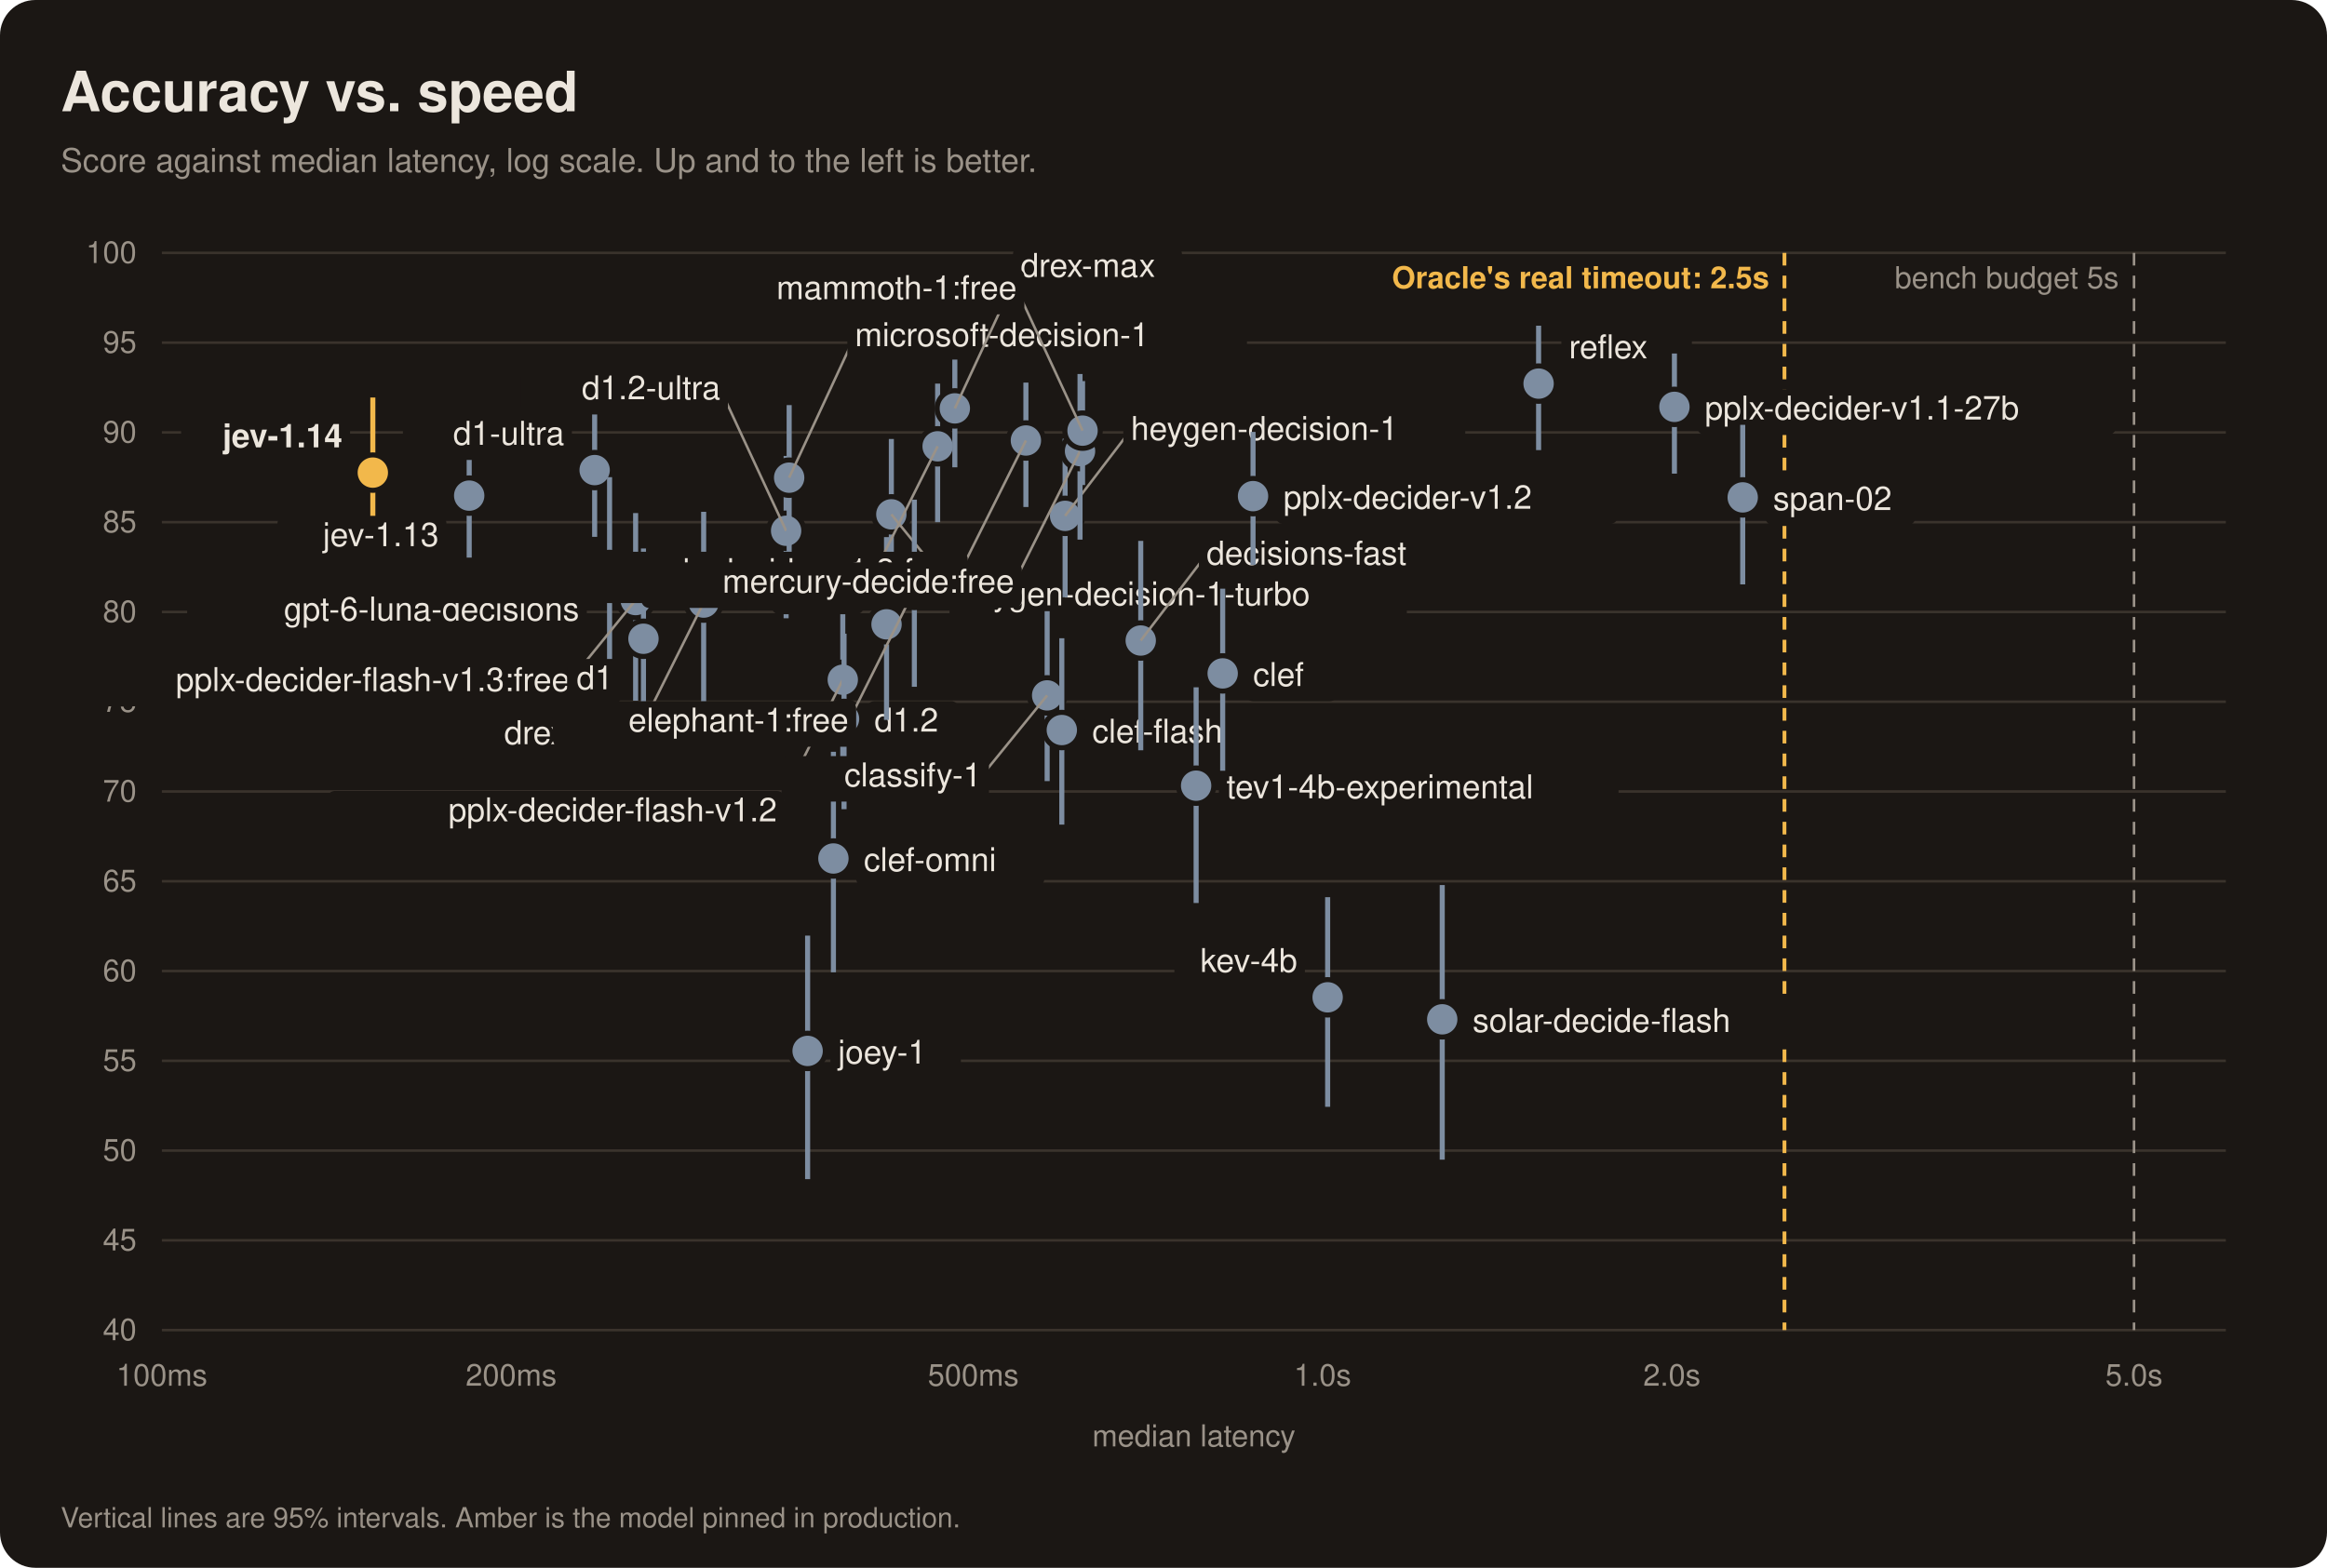
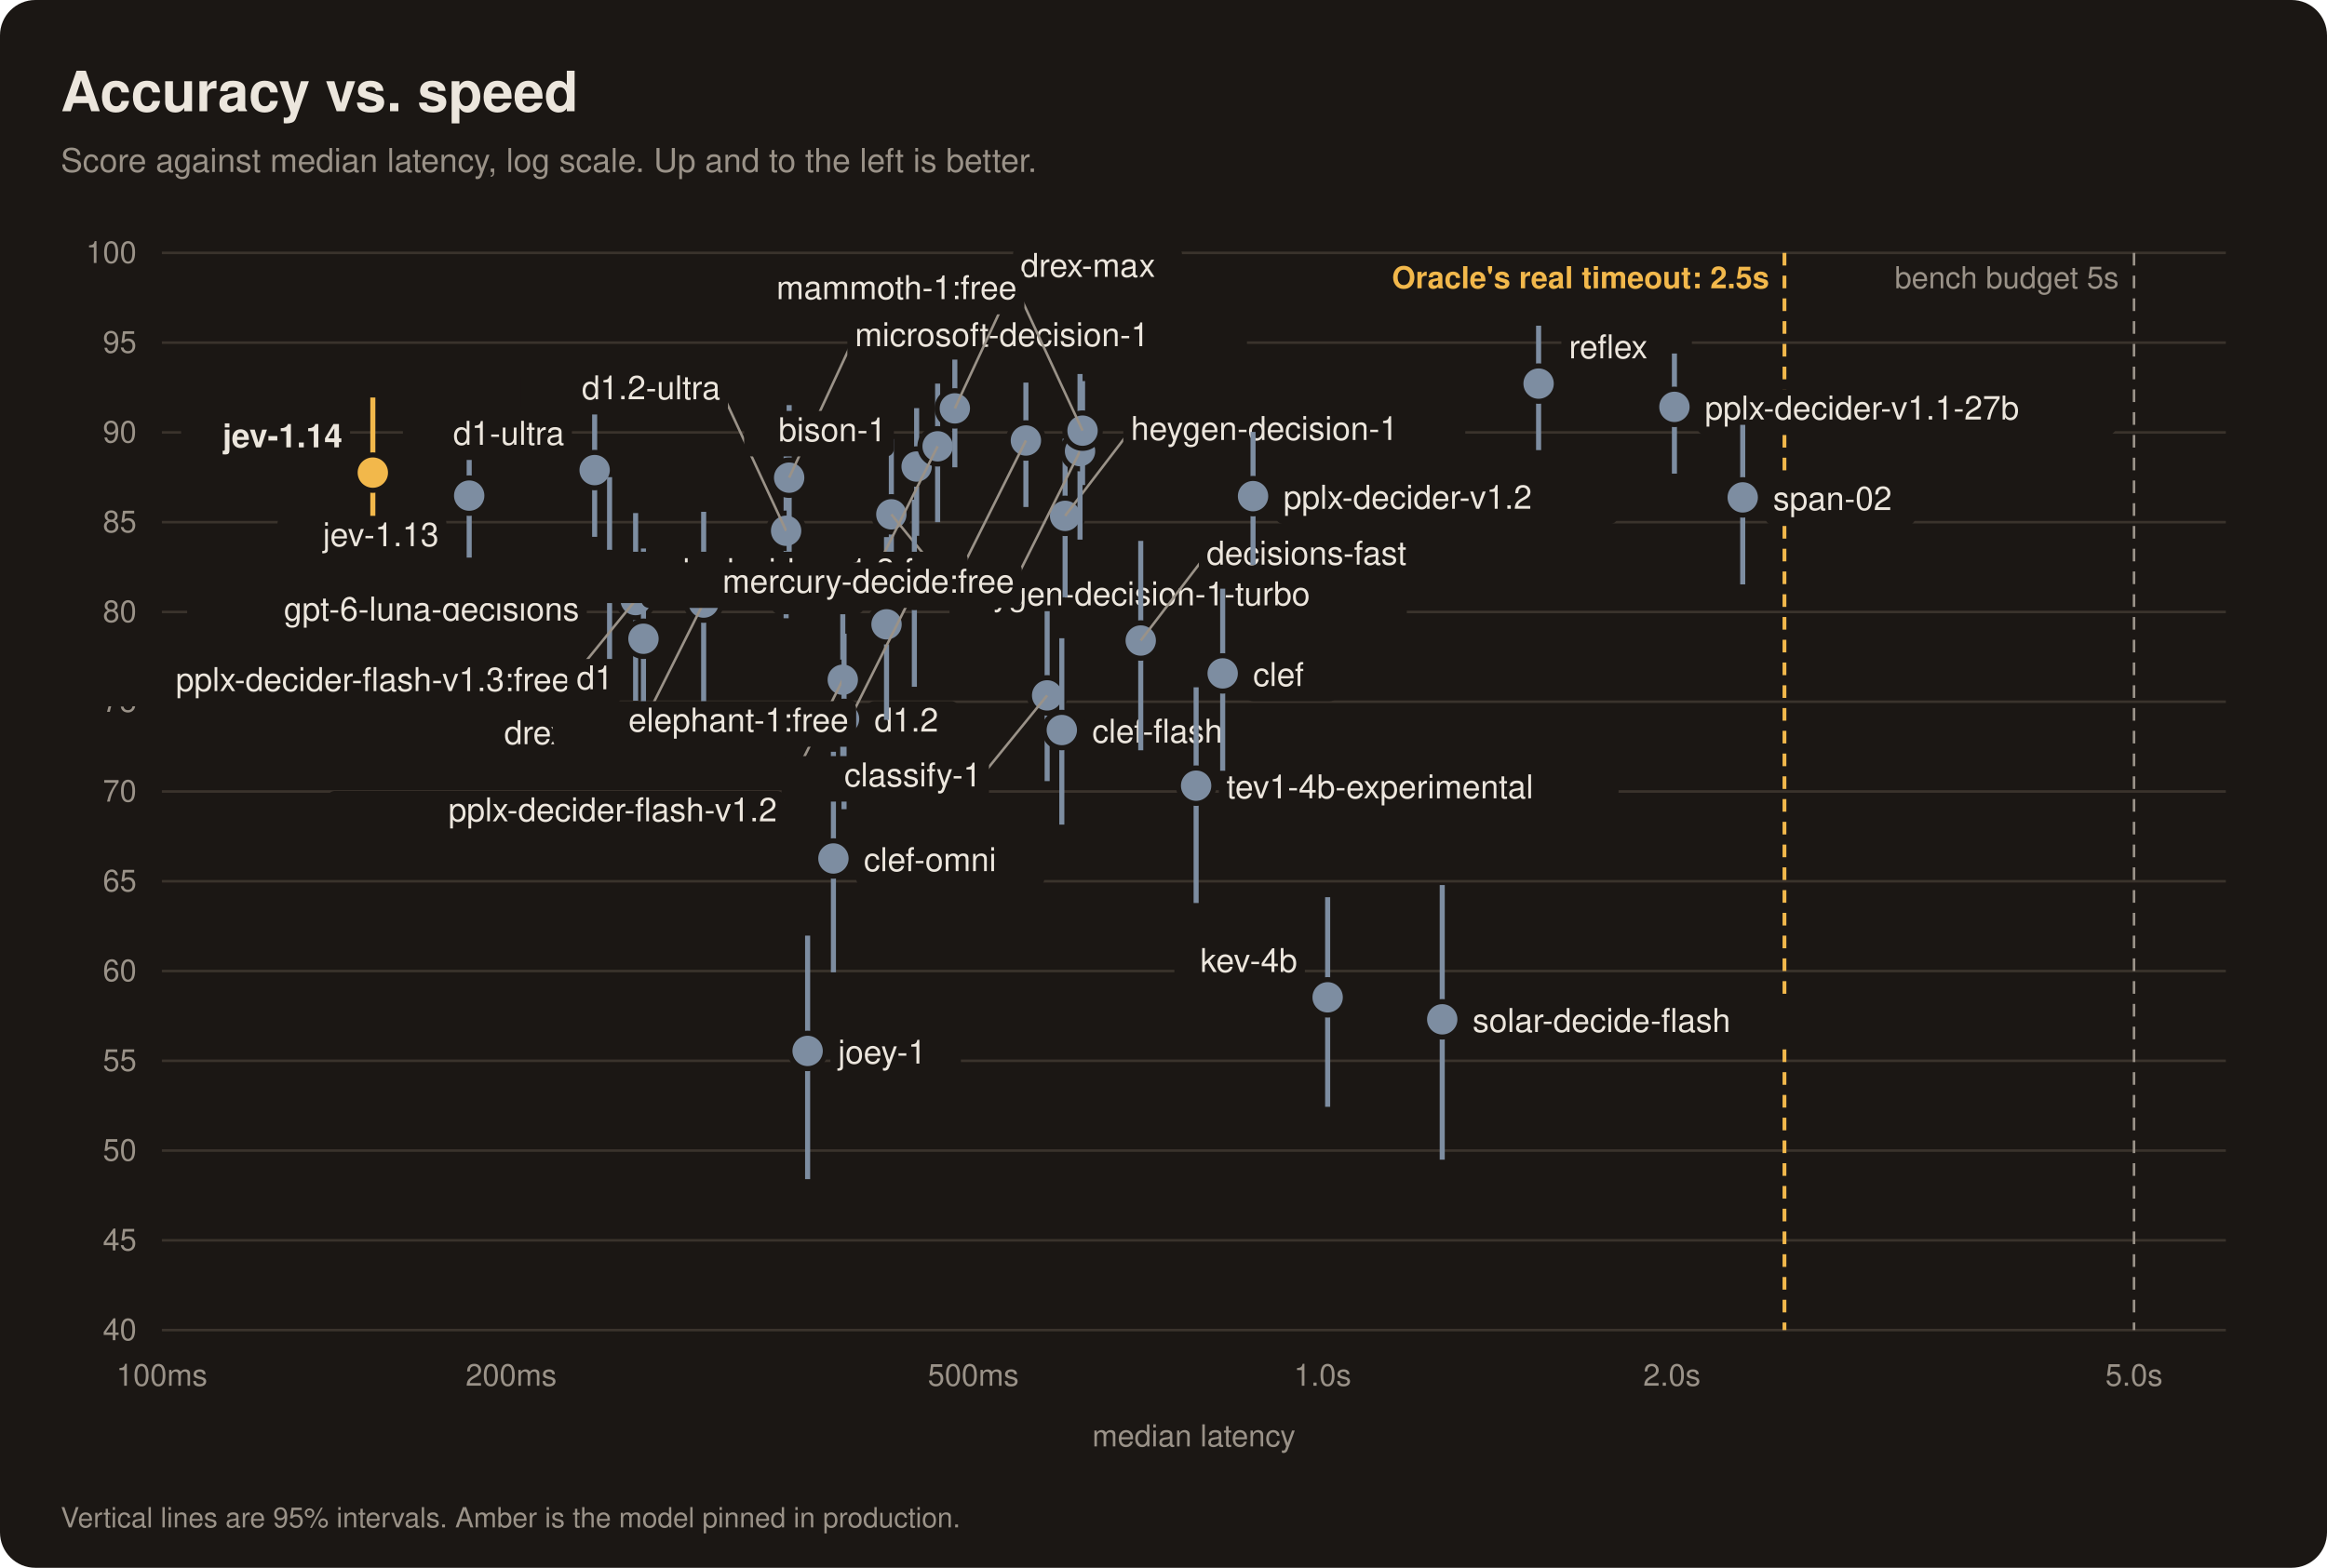
<svg xmlns="http://www.w3.org/2000/svg" viewBox="0 0 920 620" width="920" role="img" aria-label="Accuracy vs. speed" font-family="-apple-system,BlinkMacSystemFont,'Segoe UI',Helvetica,Arial,sans-serif">
  <rect width="920" height="620" rx="14" fill="#1b1714" />
  <text x="24.0" y="44.0" font-size="22" font-weight="700" fill="#ece6dd" text-anchor="start">Accuracy vs. speed</text>
  <text x="24.0" y="68.0" font-size="13" font-weight="400" fill="#9a9288" text-anchor="start">Score against median latency, log scale. Up and to the left is better.</text>
  <line x1="64.0" y1="526.0" x2="880.0" y2="526.0" stroke="#3a332c" stroke-width="1.0" />
  <text x="54.0" y="530.0" font-size="12" font-weight="400" fill="#9a9288" text-anchor="end">40</text>
  <line x1="64.0" y1="490.5" x2="880.0" y2="490.5" stroke="#3a332c" stroke-width="1.0" />
  <text x="54.0" y="494.5" font-size="12" font-weight="400" fill="#9a9288" text-anchor="end">45</text>
  <line x1="64.0" y1="455.0" x2="880.0" y2="455.0" stroke="#3a332c" stroke-width="1.0" />
  <text x="54.0" y="459.0" font-size="12" font-weight="400" fill="#9a9288" text-anchor="end">50</text>
  <line x1="64.0" y1="419.5" x2="880.0" y2="419.5" stroke="#3a332c" stroke-width="1.0" />
  <text x="54.0" y="423.5" font-size="12" font-weight="400" fill="#9a9288" text-anchor="end">55</text>
  <line x1="64.0" y1="384.0" x2="880.0" y2="384.0" stroke="#3a332c" stroke-width="1.0" />
  <text x="54.0" y="388.0" font-size="12" font-weight="400" fill="#9a9288" text-anchor="end">60</text>
  <line x1="64.0" y1="348.5" x2="880.0" y2="348.5" stroke="#3a332c" stroke-width="1.0" />
  <text x="54.0" y="352.5" font-size="12" font-weight="400" fill="#9a9288" text-anchor="end">65</text>
  <line x1="64.0" y1="313.0" x2="880.0" y2="313.0" stroke="#3a332c" stroke-width="1.0" />
  <text x="54.0" y="317.0" font-size="12" font-weight="400" fill="#9a9288" text-anchor="end">70</text>
  <line x1="64.0" y1="277.5" x2="880.0" y2="277.5" stroke="#3a332c" stroke-width="1.0" />
  <text x="54.0" y="281.5" font-size="12" font-weight="400" fill="#9a9288" text-anchor="end">75</text>
  <line x1="64.0" y1="242.0" x2="880.0" y2="242.0" stroke="#3a332c" stroke-width="1.0" />
  <text x="54.0" y="246.0" font-size="12" font-weight="400" fill="#9a9288" text-anchor="end">80</text>
  <line x1="64.0" y1="206.5" x2="880.0" y2="206.5" stroke="#3a332c" stroke-width="1.0" />
  <text x="54.0" y="210.5" font-size="12" font-weight="400" fill="#9a9288" text-anchor="end">85</text>
  <line x1="64.0" y1="171.0" x2="880.0" y2="171.0" stroke="#3a332c" stroke-width="1.0" />
  <text x="54.0" y="175.0" font-size="12" font-weight="400" fill="#9a9288" text-anchor="end">90</text>
  <line x1="64.0" y1="135.5" x2="880.0" y2="135.5" stroke="#3a332c" stroke-width="1.0" />
  <text x="54.0" y="139.5" font-size="12" font-weight="400" fill="#9a9288" text-anchor="end">95</text>
  <line x1="64.0" y1="100.0" x2="880.0" y2="100.0" stroke="#3a332c" stroke-width="1.0" />
  <text x="54.0" y="104.0" font-size="12" font-weight="400" fill="#9a9288" text-anchor="end">100</text>
  <text x="64.0" y="548.0" font-size="12" font-weight="400" fill="#9a9288" text-anchor="middle">100ms</text>
  <text x="202.1" y="548.0" font-size="12" font-weight="400" fill="#9a9288" text-anchor="middle">200ms</text>
  <text x="384.8" y="548.0" font-size="12" font-weight="400" fill="#9a9288" text-anchor="middle">500ms</text>
  <text x="522.9" y="548.0" font-size="12" font-weight="400" fill="#9a9288" text-anchor="middle">1.0s</text>
  <text x="661.0" y="548.0" font-size="12" font-weight="400" fill="#9a9288" text-anchor="middle">2.0s</text>
  <text x="843.7" y="548.0" font-size="12" font-weight="400" fill="#9a9288" text-anchor="middle">5.0s</text>
  <text x="472.0" y="572.0" font-size="12" font-weight="400" fill="#9a9288" text-anchor="middle">median latency</text>
  <line x1="705.5" y1="100.0" x2="705.5" y2="526.0" stroke="#f2b84b" stroke-width="1.5" stroke-dasharray="5 4" />
  <text x="699.5" y="114.0" font-size="12" font-weight="600" fill="#f2b84b" text-anchor="end">Oracle's real timeout: 2.5s</text>
  <line x1="843.7" y1="100.0" x2="843.7" y2="526.0" stroke="#9a9288" stroke-width="1.0" stroke-dasharray="5 4" />
  <text x="837.7" y="114.0" font-size="12" font-weight="400" fill="#9a9288" text-anchor="end">bench budget 5s</text>
  <line x1="147.4" y1="219.2" x2="147.4" y2="157.2" stroke="#f2b84b" stroke-width="2.0" />
  <circle cx="147.4" cy="186.9" r="7" fill="#f2b84b" stroke="#1b1714" stroke-width="2" />
  <rect x="71.6" y="164.9" width="66.8" height="18.0" rx="3.0" fill="#1b1714" />
  <text x="135.4" y="176.9" font-size="13" font-weight="700" fill="#ece6dd" text-anchor="end">jev-1.14</text>
  <line x1="185.5" y1="232.1" x2="185.5" y2="164.3" stroke="#7d8da1" stroke-width="2.0" />
  <circle cx="185.5" cy="196.0" r="7" fill="#7d8da1" stroke="#1b1714" stroke-width="2" />
  <rect x="109.7" y="204.0" width="66.8" height="18.0" rx="3.0" fill="#1b1714" />
  <text x="173.5" y="216.0" font-size="13" font-weight="500" fill="#ece6dd" text-anchor="end">jev-1.13</text>
  <line x1="235.1" y1="212.3" x2="235.1" y2="162.9" stroke="#7d8da1" stroke-width="2.0" />
  <circle cx="235.1" cy="185.9" r="7" fill="#7d8da1" stroke="#1b1714" stroke-width="2" />
  <rect x="159.3" y="163.9" width="66.8" height="18.0" rx="3.0" fill="#1b1714" />
  <text x="223.1" y="175.9" font-size="13" font-weight="500" fill="#ece6dd" text-anchor="end">d1-ultra</text>
  <line x1="241.0" y1="268.6" x2="241.0" y2="188.7" stroke="#7d8da1" stroke-width="2.0" />
  <circle cx="241.0" cy="225.4" r="7" fill="#7d8da1" stroke="#1b1714" stroke-width="2" />
  <rect x="74.0" y="233.4" width="158.0" height="18.0" rx="3.0" fill="#1b1714" />
  <text x="229.0" y="245.4" font-size="13" font-weight="500" fill="#ece6dd" text-anchor="end">gpt-6-luna-decisions</text>
  <line x1="251.3" y1="277.1" x2="251.3" y2="202.9" stroke="#7d8da1" stroke-width="2.0" />
  <circle cx="251.3" cy="237.3" r="7" fill="#7d8da1" stroke="#1b1714" stroke-width="2" />
  <line x1="251.3" y1="237.3" x2="225.3" y2="269.3" stroke="#9a9288" stroke-width="1.0" />
  <rect x="9.5" y="261.3" width="218.8" height="18.0" rx="3.0" fill="#1b1714" />
  <text x="225.3" y="273.3" font-size="13" font-weight="500" fill="#ece6dd" text-anchor="end">pplx-decider-flash-v1.3:free</text>
  <line x1="254.4" y1="293.8" x2="254.4" y2="216.9" stroke="#7d8da1" stroke-width="2.0" />
  <circle cx="254.4" cy="252.6" r="7" fill="#7d8da1" stroke="#1b1714" stroke-width="2" />
  <rect x="224.2" y="260.6" width="21.2" height="18.0" rx="3.0" fill="#1b1714" />
  <text x="242.4" y="272.6" font-size="13" font-weight="500" fill="#ece6dd" text-anchor="end">d1</text>
  <line x1="278.2" y1="277.8" x2="278.2" y2="202.4" stroke="#7d8da1" stroke-width="2.0" />
  <circle cx="278.2" cy="238.3" r="7" fill="#7d8da1" stroke="#1b1714" stroke-width="2" />
  <line x1="278.2" y1="238.3" x2="252.2" y2="290.3" stroke="#9a9288" stroke-width="1.0" />
  <rect x="180.8" y="282.3" width="74.4" height="18.0" rx="3.0" fill="#1b1714" />
  <text x="252.2" y="294.3" font-size="13" font-weight="500" fill="#ece6dd" text-anchor="end">drex-v1.5</text>
  <line x1="310.8" y1="244.5" x2="310.8" y2="180.3" stroke="#7d8da1" stroke-width="2.0" />
  <circle cx="310.8" cy="209.9" r="7" fill="#7d8da1" stroke="#1b1714" stroke-width="2" />
  <line x1="310.8" y1="209.9" x2="284.8" y2="153.9" stroke="#9a9288" stroke-width="1.0" />
  <rect x="205.8" y="145.9" width="82.0" height="18.0" rx="3.0" fill="#1b1714" />
  <text x="284.8" y="157.9" font-size="13" font-weight="500" fill="#ece6dd" text-anchor="end">d1.2-ultra</text>
  <line x1="312.0" y1="221.5" x2="312.0" y2="160.2" stroke="#7d8da1" stroke-width="2.0" />
  <circle cx="312.0" cy="188.9" r="7" fill="#7d8da1" stroke="#1b1714" stroke-width="2" />
  <line x1="312.0" y1="188.9" x2="338.0" y2="132.9" stroke="#9a9288" stroke-width="1.0" />
  <rect x="335.0" y="124.9" width="158.0" height="18.0" rx="3.0" fill="#1b1714" />
  <text x="338.0" y="136.9" font-size="13" font-weight="500" fill="#ece6dd" text-anchor="start">microsoft-decision-1</text>
  <line x1="319.3" y1="466.3" x2="319.3" y2="370.0" stroke="#7d8da1" stroke-width="2.0" />
  <circle cx="319.3" cy="415.6" r="7" fill="#7d8da1" stroke="#1b1714" stroke-width="2" />
  <rect x="328.3" y="408.6" width="51.6" height="18.0" rx="3.0" fill="#1b1714" />
  <text x="331.3" y="420.6" font-size="13" font-weight="500" fill="#ece6dd" text-anchor="start">joey-1</text>
  <line x1="329.5" y1="384.5" x2="329.5" y2="297.3" stroke="#7d8da1" stroke-width="2.0" />
  <circle cx="329.5" cy="339.5" r="7" fill="#7d8da1" stroke="#1b1714" stroke-width="2" />
  <rect x="338.5" y="332.5" width="74.4" height="18.0" rx="3.0" fill="#1b1714" />
  <text x="341.5" y="344.5" font-size="13" font-weight="500" fill="#ece6dd" text-anchor="start">clef-omni</text>
  <line x1="333.2" y1="311.7" x2="333.2" y2="232.1" stroke="#7d8da1" stroke-width="2.0" />
  <circle cx="333.2" cy="268.8" r="7" fill="#7d8da1" stroke="#1b1714" stroke-width="2" />
  <line x1="333.2" y1="268.8" x2="307.2" y2="320.8" stroke="#9a9288" stroke-width="1.0" />
  <rect x="129.4" y="312.8" width="180.8" height="18.0" rx="3.0" fill="#1b1714" />
  <text x="307.2" y="324.8" font-size="13" font-weight="500" fill="#ece6dd" text-anchor="end">pplx-decider-flash-v1.2</text>
  <line x1="333.7" y1="320.0" x2="333.7" y2="250.6" stroke="#7d8da1" stroke-width="2.0" />
  <circle cx="333.7" cy="284.3" r="7" fill="#7d8da1" stroke="#1b1714" stroke-width="2" />
  <rect x="342.7" y="277.3" width="36.4" height="18.0" rx="3.0" fill="#1b1714" />
  <text x="345.7" y="289.3" font-size="13" font-weight="500" fill="#ece6dd" text-anchor="start">d1.2</text>
  <line x1="350.5" y1="284.7" x2="350.5" y2="212.4" stroke="#7d8da1" stroke-width="2.0" />
  <circle cx="350.5" cy="246.9" r="7" fill="#7d8da1" stroke="#1b1714" stroke-width="2" />
  <rect x="305.1" y="224.9" width="36.4" height="18.0" rx="3.0" fill="#1b1714" />
  <text x="338.5" y="236.9" font-size="13" font-weight="500" fill="#ece6dd" text-anchor="end">d1.1</text>
  <line x1="352.4" y1="233.3" x2="352.4" y2="173.6" stroke="#7d8da1" stroke-width="2.0" />
  <circle cx="352.4" cy="203.4" r="7" fill="#7d8da1" stroke="#1b1714" stroke-width="2" />
  <line x1="352.4" y1="203.4" x2="378.4" y2="235.4" stroke="#9a9288" stroke-width="1.0" />
  <rect x="375.4" y="227.4" width="180.8" height="18.0" rx="3.0" fill="#1b1714" />
  <text x="378.4" y="239.4" font-size="13" font-weight="500" fill="#ece6dd" text-anchor="start">heygen-decision-1-turbo</text>
  <line x1="361.5" y1="271.6" x2="361.5" y2="197.6" stroke="#7d8da1" stroke-width="2.0" />
  <circle cx="361.5" cy="233.3" r="7" fill="#7d8da1" stroke="#1b1714" stroke-width="2" />
  <line x1="361.5" y1="233.3" x2="335.5" y2="285.3" stroke="#9a9288" stroke-width="1.0" />
  <rect x="218.5" y="277.3" width="120.0" height="18.0" rx="3.0" fill="#1b1714" />
  <text x="335.5" y="289.3" font-size="13" font-weight="500" fill="#ece6dd" text-anchor="end">elephant-1:free</text>
+   <line x1="362.4" y1="211.9" x2="362.4" y2="161.4" stroke="#7d8da1" stroke-width="2.0" />
+   <circle cx="362.4" cy="184.5" r="7" fill="#7d8da1" stroke="#1b1714" stroke-width="2" />
+   <rect x="294.2" y="162.5" width="59.2" height="18.0" rx="3.0" fill="#1b1714" />
+   <text x="350.4" y="174.5" font-size="13" font-weight="500" fill="#ece6dd" text-anchor="end">bison-1</text>
  <line x1="370.7" y1="206.5" x2="370.7" y2="151.7" stroke="#7d8da1" stroke-width="2.0" />
  <circle cx="370.7" cy="176.5" r="7" fill="#7d8da1" stroke="#1b1714" stroke-width="2" />
  <line x1="370.7" y1="176.5" x2="344.7" y2="228.5" stroke="#9a9288" stroke-width="1.0" />
  <rect x="174.5" y="220.5" width="173.2" height="18.0" rx="3.0" fill="#1b1714" />
  <text x="344.7" y="232.5" font-size="13" font-weight="500" fill="#ece6dd" text-anchor="end">microsoft-decision-1.1</text>
  <line x1="377.5" y1="184.8" x2="377.5" y2="142.2" stroke="#7d8da1" stroke-width="2.0" />
  <circle cx="377.5" cy="161.5" r="7" fill="#7d8da1" stroke="#1b1714" stroke-width="2" />
  <line x1="377.5" y1="161.5" x2="403.5" y2="105.5" stroke="#9a9288" stroke-width="1.0" />
  <rect x="400.5" y="97.5" width="66.8" height="18.0" rx="3.0" fill="#1b1714" />
  <text x="403.5" y="109.5" font-size="13" font-weight="500" fill="#ece6dd" text-anchor="start">drex-max</text>
  <line x1="405.6" y1="200.5" x2="405.6" y2="151.3" stroke="#7d8da1" stroke-width="2.0" />
  <circle cx="405.6" cy="174.2" r="7" fill="#7d8da1" stroke="#1b1714" stroke-width="2" />
  <line x1="405.6" y1="174.2" x2="379.6" y2="226.2" stroke="#9a9288" stroke-width="1.0" />
  <rect x="209.4" y="218.2" width="173.2" height="18.0" rx="3.0" fill="#1b1714" />
  <text x="379.6" y="230.2" font-size="13" font-weight="500" fill="#ece6dd" text-anchor="end">pplx-decider-v1.3:free</text>
  <line x1="414.0" y1="308.9" x2="414.0" y2="241.7" stroke="#7d8da1" stroke-width="2.0" />
  <circle cx="414.0" cy="275.0" r="7" fill="#7d8da1" stroke="#1b1714" stroke-width="2" />
  <line x1="414.0" y1="275.0" x2="388.0" y2="307.0" stroke="#9a9288" stroke-width="1.0" />
  <rect x="309.0" y="299.0" width="82.0" height="18.0" rx="3.0" fill="#1b1714" />
  <text x="388.0" y="311.0" font-size="13" font-weight="500" fill="#ece6dd" text-anchor="end">classify-1</text>
  <line x1="419.8" y1="326.1" x2="419.8" y2="252.4" stroke="#7d8da1" stroke-width="2.0" />
  <circle cx="419.8" cy="288.7" r="7" fill="#7d8da1" stroke="#1b1714" stroke-width="2" />
  <rect x="428.8" y="281.7" width="82.0" height="18.0" rx="3.0" fill="#1b1714" />
  <text x="431.8" y="293.7" font-size="13" font-weight="500" fill="#ece6dd" text-anchor="start">clef-flash</text>
  <line x1="421.1" y1="236.2" x2="421.1" y2="173.5" stroke="#7d8da1" stroke-width="2.0" />
  <circle cx="421.1" cy="204.0" r="7" fill="#7d8da1" stroke="#1b1714" stroke-width="2" />
  <line x1="421.1" y1="204.0" x2="447.1" y2="170.0" stroke="#9a9288" stroke-width="1.0" />
  <rect x="444.1" y="162.0" width="135.2" height="18.0" rx="3.0" fill="#1b1714" />
  <text x="447.1" y="174.0" font-size="13" font-weight="500" fill="#ece6dd" text-anchor="start">heygen-decision-1</text>
  <line x1="427.0" y1="213.4" x2="427.0" y2="147.9" stroke="#7d8da1" stroke-width="2.0" />
  <circle cx="427.0" cy="178.4" r="7" fill="#7d8da1" stroke="#1b1714" stroke-width="2" />
  <line x1="427.0" y1="178.4" x2="401.0" y2="230.4" stroke="#9a9288" stroke-width="1.0" />
  <rect x="253.6" y="222.4" width="150.4" height="18.0" rx="3.0" fill="#1b1714" />
  <text x="401.0" y="234.4" font-size="13" font-weight="500" fill="#ece6dd" text-anchor="end">mercury-decide:free</text>
  <line x1="428.0" y1="191.8" x2="428.0" y2="150.7" stroke="#7d8da1" stroke-width="2.0" />
  <circle cx="428.0" cy="170.3" r="7" fill="#7d8da1" stroke="#1b1714" stroke-width="2" />
  <line x1="428.0" y1="170.3" x2="402.0" y2="114.3" stroke="#9a9288" stroke-width="1.0" />
  <rect x="292.6" y="106.3" width="112.4" height="18.0" rx="3.0" fill="#1b1714" />
  <text x="402.0" y="118.3" font-size="13" font-weight="500" fill="#ece6dd" text-anchor="end">mammoth-1:free</text>
  <line x1="451.0" y1="296.7" x2="451.0" y2="213.9" stroke="#7d8da1" stroke-width="2.0" />
  <circle cx="451.0" cy="253.3" r="7" fill="#7d8da1" stroke="#1b1714" stroke-width="2" />
  <line x1="451.0" y1="253.3" x2="477.0" y2="219.3" stroke="#9a9288" stroke-width="1.0" />
  <rect x="474.0" y="211.3" width="112.4" height="18.0" rx="3.0" fill="#1b1714" />
  <text x="477.0" y="223.3" font-size="13" font-weight="500" fill="#ece6dd" text-anchor="start">decisions-fast</text>
  <line x1="472.9" y1="357.1" x2="472.9" y2="271.8" stroke="#7d8da1" stroke-width="2.0" />
  <circle cx="472.9" cy="310.7" r="7" fill="#7d8da1" stroke="#1b1714" stroke-width="2" />
  <rect x="481.9" y="303.7" width="158.0" height="18.0" rx="3.0" fill="#1b1714" />
  <text x="484.9" y="315.7" font-size="13" font-weight="500" fill="#ece6dd" text-anchor="start">tev1-4b-experimental</text>
  <line x1="483.4" y1="304.8" x2="483.4" y2="232.8" stroke="#7d8da1" stroke-width="2.0" />
  <circle cx="483.4" cy="266.3" r="7" fill="#7d8da1" stroke="#1b1714" stroke-width="2" />
  <rect x="492.4" y="259.3" width="36.4" height="18.0" rx="3.0" fill="#1b1714" />
  <text x="495.4" y="271.3" font-size="13" font-weight="500" fill="#ece6dd" text-anchor="start">clef</text>
  <line x1="495.4" y1="223.4" x2="495.4" y2="170.8" stroke="#7d8da1" stroke-width="2.0" />
  <circle cx="495.4" cy="196.2" r="7" fill="#7d8da1" stroke="#1b1714" stroke-width="2" />
  <rect x="504.4" y="189.2" width="135.2" height="18.0" rx="3.0" fill="#1b1714" />
  <text x="507.4" y="201.2" font-size="13" font-weight="500" fill="#ece6dd" text-anchor="start">pplx-decider-v1.2</text>
  <line x1="524.9" y1="437.7" x2="524.9" y2="354.8" stroke="#7d8da1" stroke-width="2.0" />
  <circle cx="524.9" cy="394.4" r="7" fill="#7d8da1" stroke="#1b1714" stroke-width="2" />
  <rect x="464.3" y="372.4" width="51.6" height="18.0" rx="3.0" fill="#1b1714" />
  <text x="512.9" y="384.4" font-size="13" font-weight="500" fill="#ece6dd" text-anchor="end">kev-4b</text>
  <line x1="570.2" y1="458.6" x2="570.2" y2="350.0" stroke="#7d8da1" stroke-width="2.0" />
  <circle cx="570.2" cy="403.1" r="7" fill="#7d8da1" stroke="#1b1714" stroke-width="2" />
  <rect x="579.2" y="396.1" width="142.8" height="18.0" rx="3.0" fill="#1b1714" />
  <text x="582.2" y="408.1" font-size="13" font-weight="500" fill="#ece6dd" text-anchor="start">solar-decide-flash</text>
  <line x1="608.3" y1="178.0" x2="608.3" y2="128.8" stroke="#7d8da1" stroke-width="2.0" />
  <circle cx="608.3" cy="151.7" r="7" fill="#7d8da1" stroke="#1b1714" stroke-width="2" />
  <rect x="617.3" y="129.7" width="51.6" height="18.0" rx="3.0" fill="#1b1714" />
  <text x="620.3" y="141.7" font-size="13" font-weight="500" fill="#ece6dd" text-anchor="start">reflex</text>
  <line x1="662.0" y1="187.3" x2="662.0" y2="139.8" stroke="#7d8da1" stroke-width="2.0" />
  <circle cx="662.0" cy="160.9" r="7" fill="#7d8da1" stroke="#1b1714" stroke-width="2" />
  <rect x="671.0" y="153.9" width="165.6" height="18.0" rx="3.0" fill="#1b1714" />
  <text x="674.0" y="165.9" font-size="13" font-weight="500" fill="#ece6dd" text-anchor="start">pplx-decider-v1.1-27b</text>
  <line x1="689.0" y1="231.1" x2="689.0" y2="168.0" stroke="#7d8da1" stroke-width="2.0" />
  <circle cx="689.0" cy="196.7" r="7" fill="#7d8da1" stroke="#1b1714" stroke-width="2" />
  <rect x="698.0" y="189.7" width="59.2" height="18.0" rx="3.0" fill="#1b1714" />
  <text x="701.0" y="201.7" font-size="13" font-weight="500" fill="#ece6dd" text-anchor="start">span-02</text>
  <text x="24.0" y="604.0" font-size="11" font-weight="400" fill="#9a9288" text-anchor="start">Vertical lines are 95% intervals. Amber is the model pinned in production.</text>
</svg>
